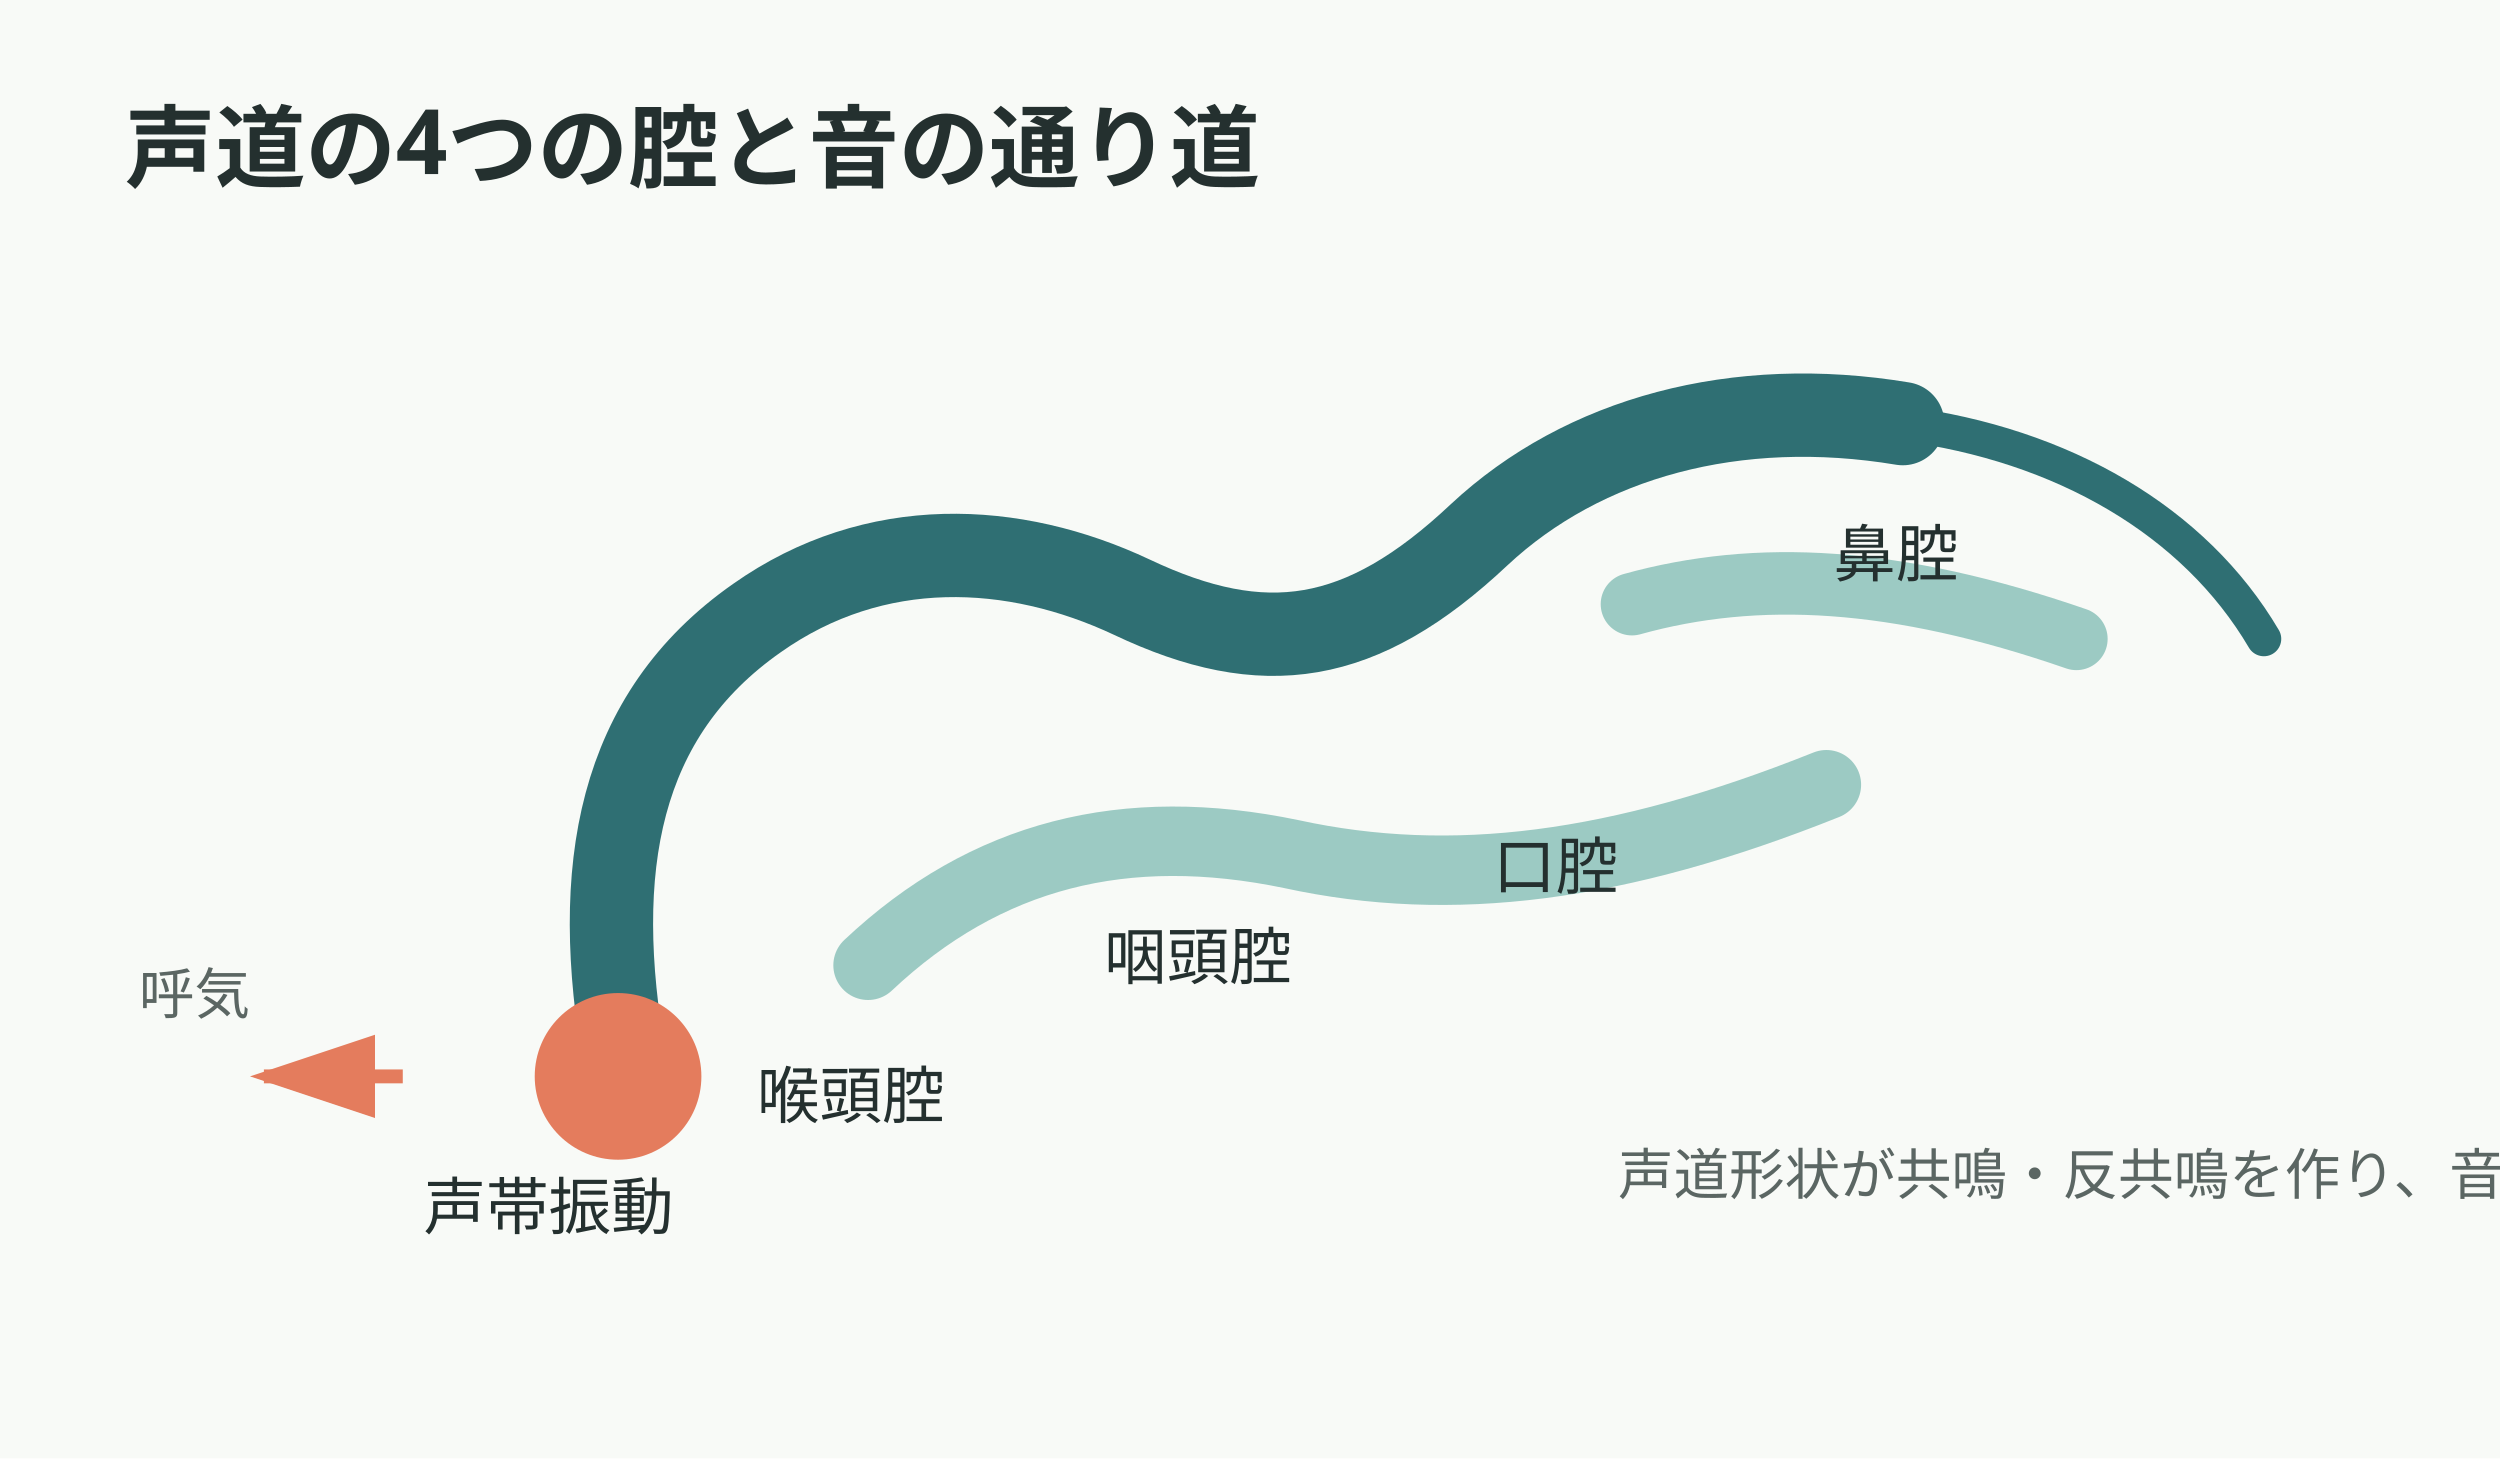
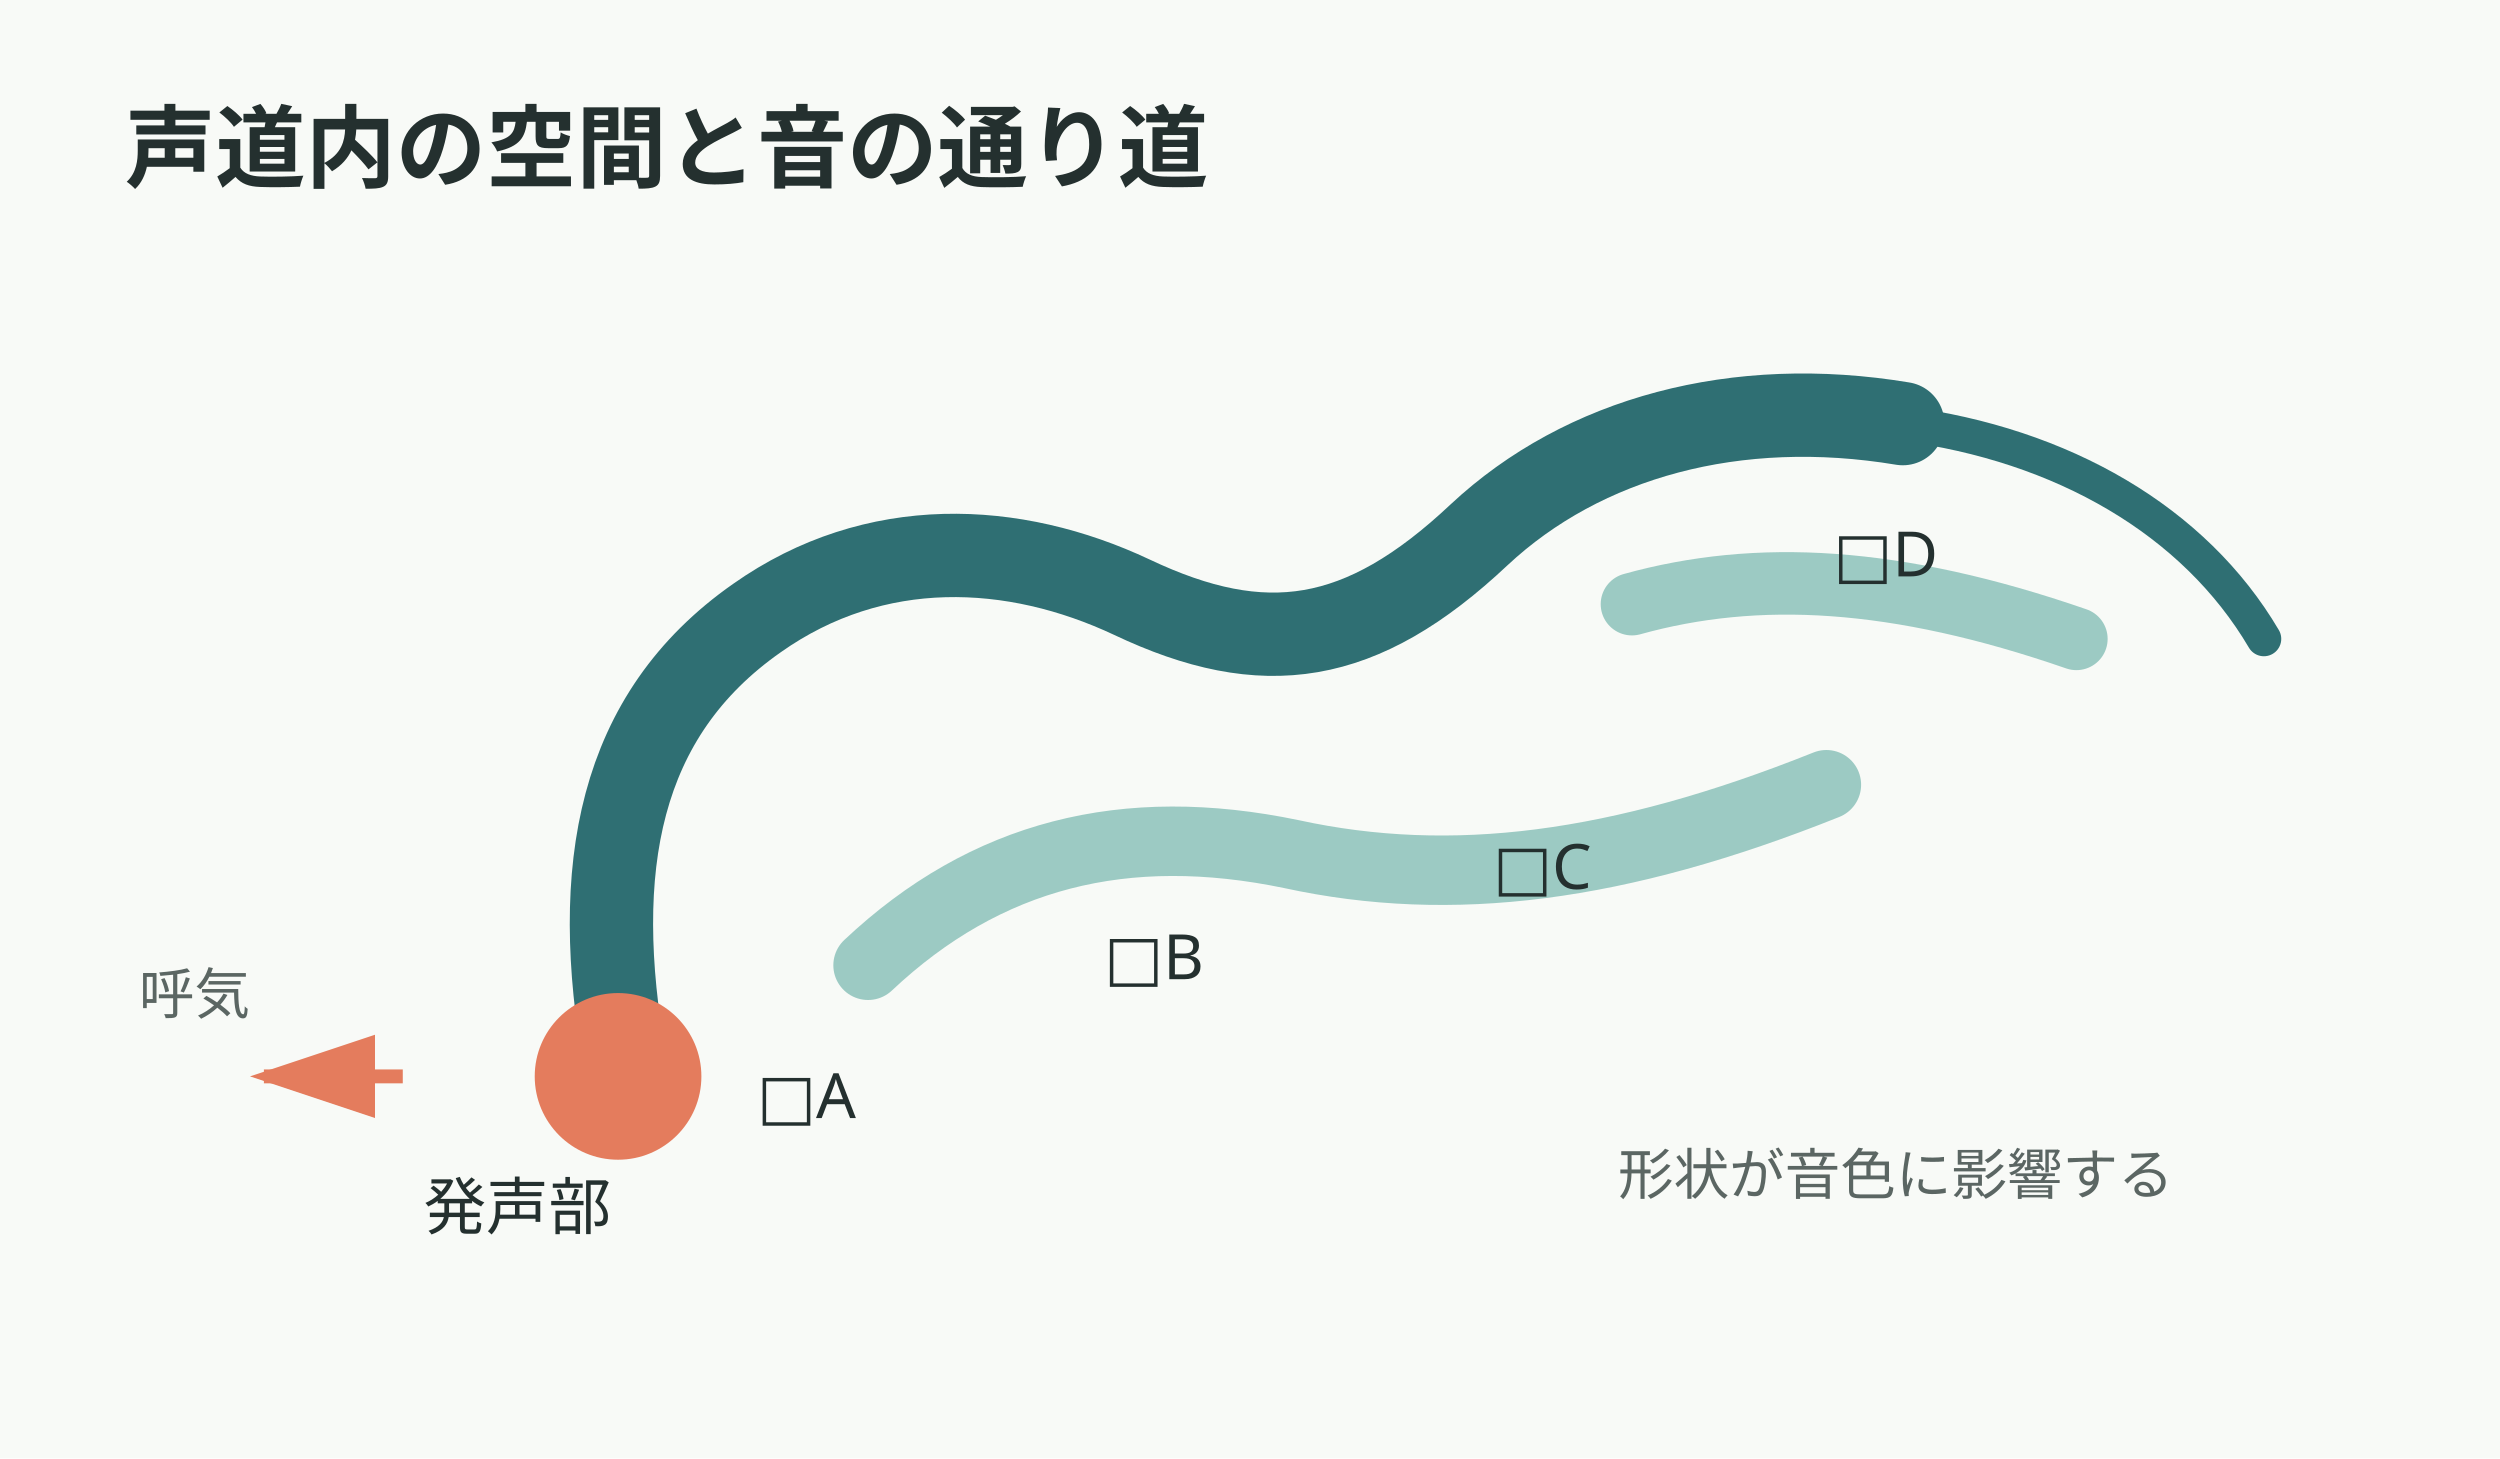
<svg xmlns="http://www.w3.org/2000/svg" viewBox="0 0 720 420" role="img" aria-labelledby="title desc">
  <rect width="720" height="420" fill="#f8faf7" />
-   <text x="36" y="52" font-family="sans-serif" font-size="26" font-weight="700" fill="#24302f">声道の4つの腔と音の通り道</text>
+   <text x="36" y="52" font-family="sans-serif" font-size="26" font-weight="700" fill="#24302f">声道内の空間と音の通り道</text>
  <path d="M180 306 C170 250 178 206 218 178 C252 154 292 156 326 172 C364 190 392 186 426 154 C456 126 500 114 548 122" fill="none" stroke="#2f6f73" stroke-width="24" stroke-linecap="round" />
  <path d="M250 278 C284 246 324 236 372 246 C418 256 466 250 526 226" fill="none" stroke="#9ccac3" stroke-width="20" stroke-linecap="round" />
  <path d="M470 174 C506 164 546 166 598 184" fill="none" stroke="#9ccac3" stroke-width="18" stroke-linecap="round" />
  <circle cx="178" cy="310" r="24" fill="#e47c5d" />
-   <text x="122" y="354" font-family="sans-serif" font-size="18" fill="#24302f">声帯振動</text>
-   <text x="218" y="322" font-family="sans-serif" font-size="18" fill="#24302f">喉頭腔</text>
-   <text x="318" y="282" font-family="sans-serif" font-size="18" fill="#24302f">咽頭腔</text>
-   <text x="430" y="256" font-family="sans-serif" font-size="18" fill="#24302f">口腔</text>
-   <text x="528" y="166" font-family="sans-serif" font-size="18" fill="#24302f">鼻腔</text>
+   <text x="122" y="354" font-family="sans-serif" font-size="18" fill="#24302f">発声部</text>
+   <text x="218" y="322" font-family="sans-serif" font-size="18" fill="#24302f">□A</text>
+   <text x="318" y="282" font-family="sans-serif" font-size="18" fill="#24302f">□B</text>
+   <text x="430" y="256" font-family="sans-serif" font-size="18" fill="#24302f">□C</text>
+   <text x="528" y="166" font-family="sans-serif" font-size="18" fill="#24302f">□D</text>
  <path d="M116 310 H76" stroke="#e47c5d" stroke-width="4" marker-end="url(#arrow)" />
  <text x="40" y="292" font-family="sans-serif" font-size="16" fill="#5b6663">呼気</text>
  <path d="M548 122 C594 128 632 150 652 184" fill="none" stroke="#2f6f73" stroke-width="10" stroke-linecap="round" />
-   <text x="466" y="344" font-family="sans-serif" font-size="16" fill="#5b6663">声道形状が共鳴・反共鳴を作り、音色に影響する</text>
+   <text x="466" y="344" font-family="sans-serif" font-size="16" fill="#5b6663">形状が音色に影響する</text>
  <defs>
    <marker id="arrow" markerWidth="10" markerHeight="10" refX="8" refY="3" orient="auto">
      <path d="M0,0 L0,6 L9,3 z" fill="#e47c5d" />
    </marker>
  </defs>
</svg>
